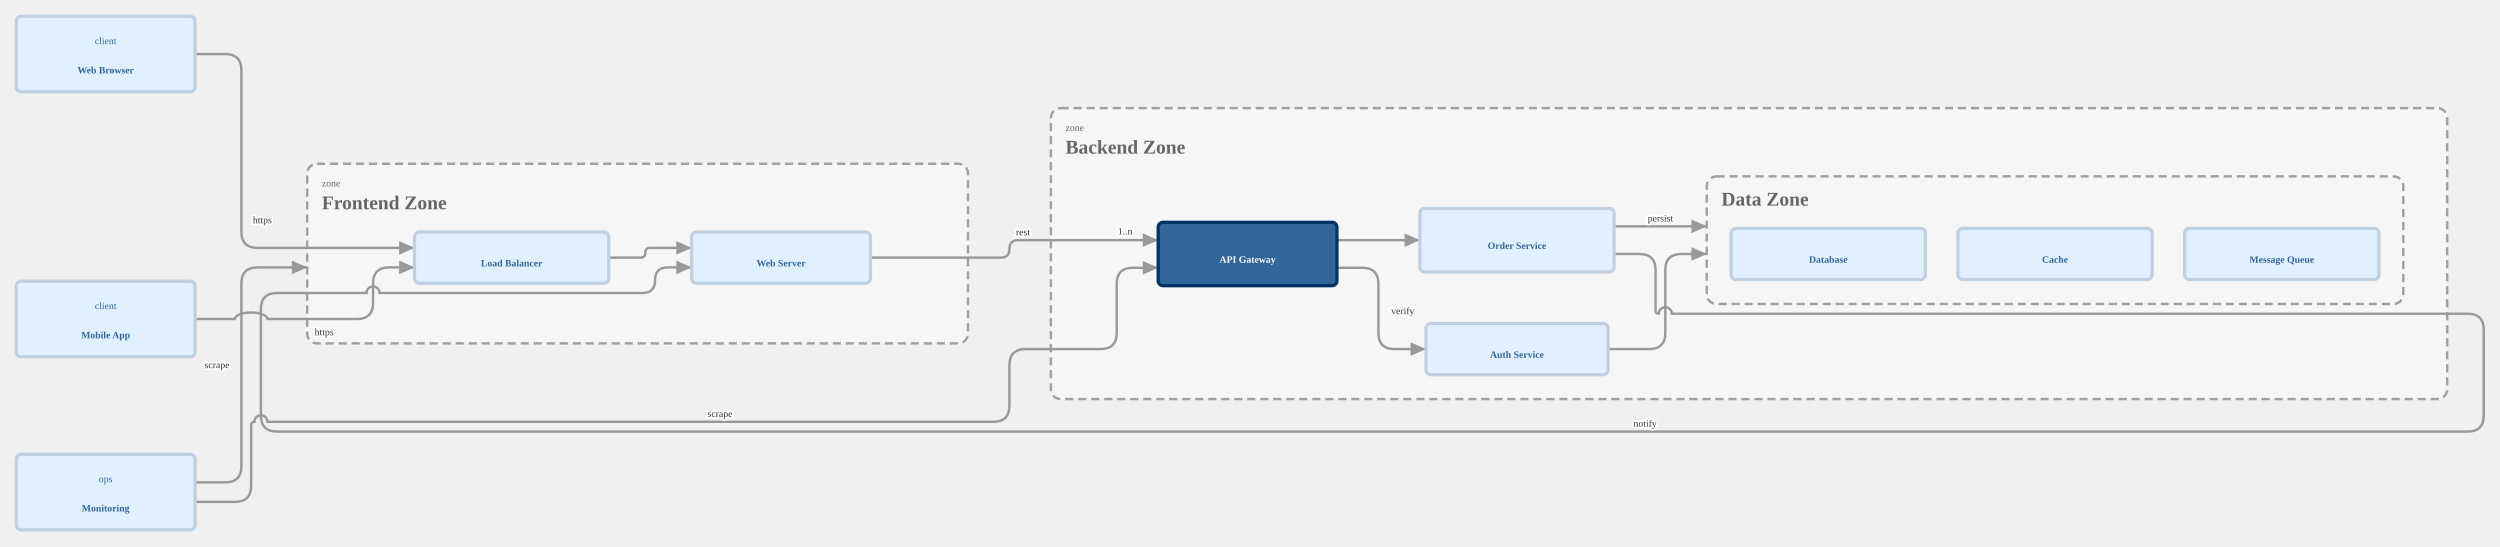
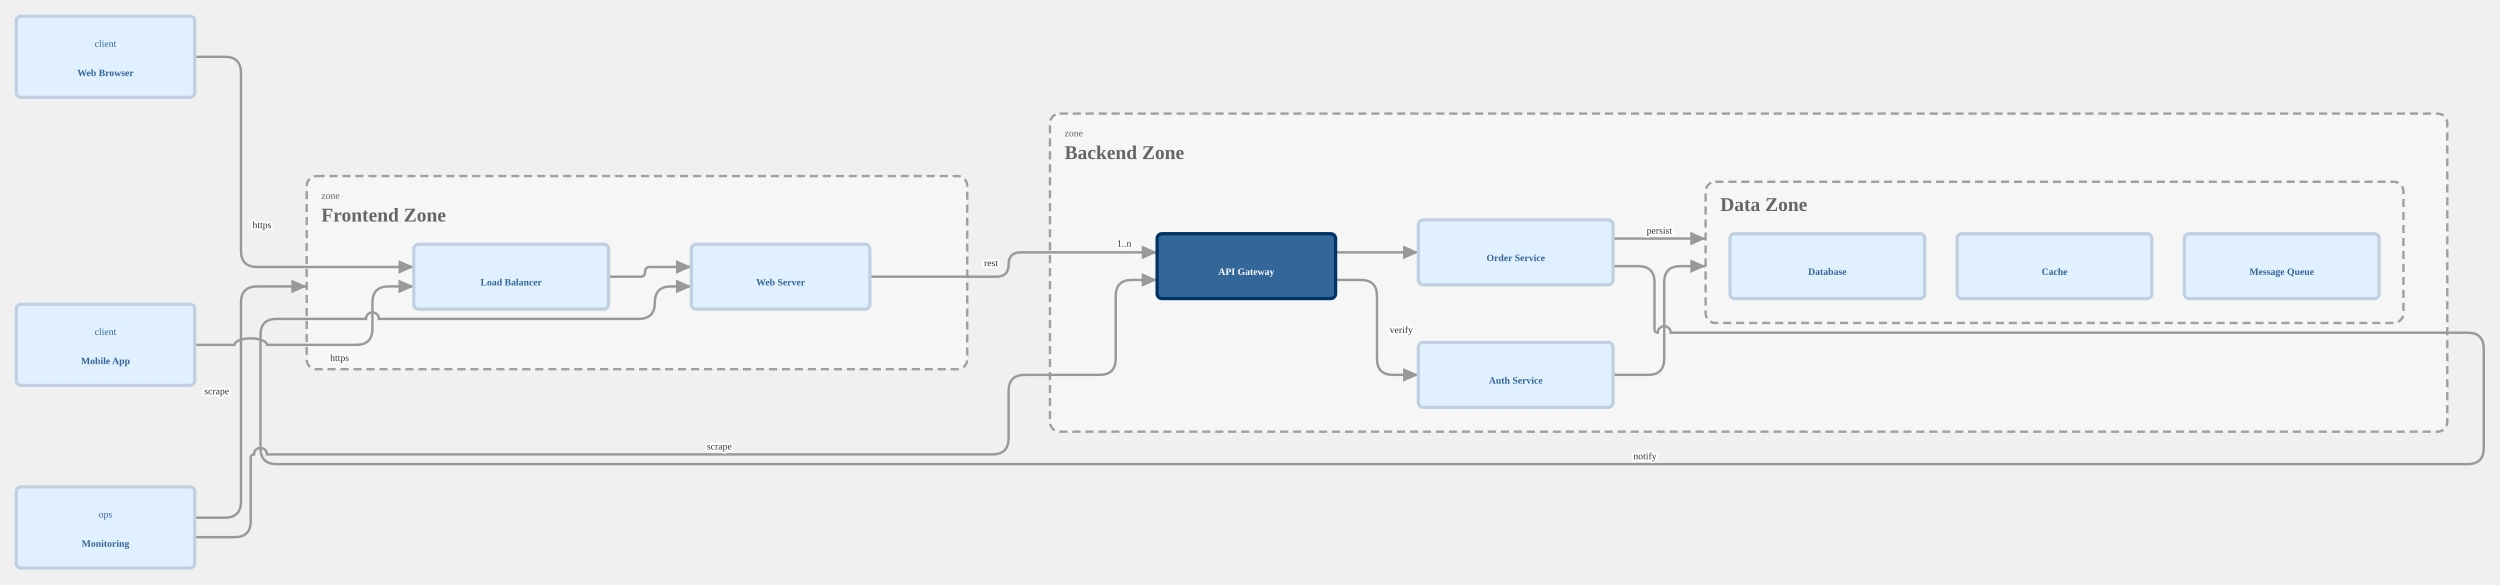
- <svg xmlns="http://www.w3.org/2000/svg" xmlns:xlink="http://www.w3.org/1999/xlink" viewBox="20 20 3076 672" width="3076" height="672">
+ <svg xmlns="http://www.w3.org/2000/svg" xmlns:xlink="http://www.w3.org/1999/xlink" viewBox="20 20 3081 720" width="3081" height="720">
  <defs>
    <style>
.gradia-1b78e744 { fill: none; stroke: #999999; stroke-width: 3 }
.gradia-72a34555 { fill: #999999 }
.gradia-8a894d87 { font-family: var(--gradia-font-family, 'Helvetica'), ui-sans-serif, -apple-system, Helvetica, Arial, sans-serif; font-size: var(--gradia-size-font-edge, 16px); text-anchor: end; fill: #333333; stroke: var(--gradia-color-edge-halo, #ffffff); stroke-width: 4.5; paint-order: stroke; stroke-linejoin: round }
.gradia-11dad4ff { font-family: var(--gradia-font-family, 'Helvetica'), ui-sans-serif, -apple-system, Helvetica, Arial, sans-serif; font-size: var(--gradia-size-font-edge, 16px); text-anchor: middle; fill: #333333; stroke: var(--gradia-color-edge-halo, #ffffff); stroke-width: 4.5; paint-order: stroke; stroke-linejoin: round }
.gradia-cc24e345 { font-family: var(--gradia-font-family, 'Helvetica'), ui-sans-serif, -apple-system, Helvetica, Arial, sans-serif; font-size: var(--gradia-size-font-arity, 16px); text-anchor: middle; fill: #333333; stroke: var(--gradia-color-edge-halo, #ffffff); stroke-width: 4.5; paint-order: stroke; stroke-linejoin: round }
.gradia-a6a22853 { fill: #e0f0ff; stroke: #c0d0e0; stroke-width: 4 }
.gradia-eb505b30 { fill: none; stroke: #336699; stroke-width: 2.5; stroke-linecap: round; stroke-linejoin: round }
.gradia-776a87aa { font-family: var(--gradia-font-family, 'Helvetica'), ui-sans-serif, -apple-system, Helvetica, Arial, sans-serif; font-size: var(--gradia-size-font-type, 16px); text-anchor: middle; fill: #336699 }
.gradia-769fb48f { font-family: var(--gradia-font-family, 'Helvetica'), ui-sans-serif, -apple-system, Helvetica, Arial, sans-serif; font-size: var(--gradia-size-font-node, 30px); font-weight: 600; text-anchor: middle; fill: #336699 }
.gradia-ceed8dfe { fill: #336699; stroke: #003366; stroke-width: 4 }
.gradia-823c8733 { fill: none; stroke: #ffffff; stroke-width: 2.5; stroke-linecap: round; stroke-linejoin: round }
.gradia-fc3c7305 { font-family: var(--gradia-font-family, 'Helvetica'), ui-sans-serif, -apple-system, Helvetica, Arial, sans-serif; font-size: var(--gradia-size-font-node, 30px); font-weight: 600; text-anchor: middle; fill: #ffffff }
.gradia-c2ff906f { fill: var(--gradia-color-container-box, #f6f6f6); stroke: var(--gradia-color-container-border, #a0a0a0); stroke-width: 3 }
.gradia-466acfed { font-family: var(--gradia-font-family, 'Helvetica'), ui-sans-serif, -apple-system, Helvetica, Arial, sans-serif; font-size: var(--gradia-size-font-type, 16px); fill: var(--gradia-color-container-name, #666666) }
.gradia-a062cd18 { font-family: var(--gradia-font-family, 'Helvetica'), ui-sans-serif, -apple-system, Helvetica, Arial, sans-serif; font-size: 24px; font-weight: 600; fill: var(--gradia-color-container-name, #666666) }
</style>
-     <marker id="gradia-1e11a467b412-arrow" viewBox="0 0 10 10" refX="9" refY="5" markerWidth="21" markerHeight="21" markerUnits="userSpaceOnUse" orient="auto-start-reverse">
+     <marker id="gradia-0856f05c92cf-arrow" viewBox="0 0 10 10" refX="9" refY="5" markerWidth="21" markerHeight="21" markerUnits="userSpaceOnUse" orient="auto-start-reverse">
      <path d="M 0 1 L 9 5 L 0 9 z" class="gradia-72a34555" />
    </marker>
  </defs>
  <a href="#frontend" xlink:href="#frontend">
-     <rect x="398" y="221.5" width="813" height="221" rx="12" class="gradia-c2ff906f" stroke-dasharray="10 6" />
-     <text x="416" y="249.5" class="gradia-466acfed">zone</text>
-     <text x="416" y="277.5" class="gradia-a062cd18">Frontend Zone</text>
+     <rect x="398" y="237" width="814" height="238" rx="12" class="gradia-c2ff906f" stroke-dasharray="10 6" />
+     <text x="416" y="265" class="gradia-466acfed">zone</text>
+     <text x="416" y="293" class="gradia-a062cd18">Frontend Zone</text>
  </a>
-   <rect x="1313" y="153" width="1718" height="358" rx="12" class="gradia-c2ff906f" stroke-dasharray="10 6" />
-   <text x="1331" y="181" class="gradia-466acfed">zone</text>
-   <text x="1331" y="209" class="gradia-a062cd18">Backend Zone</text>
-   <rect x="2120" y="237" width="857" height="157" rx="12" class="gradia-c2ff906f" stroke-dasharray="10 6" />
-   <text x="2138" y="273" class="gradia-a062cd18">Data Zone</text>
-   <path d="M 769 337 L 808 337 Q 814 337 814 331 L 814 331 Q 814 325 820 325 L 871 325" class="gradia-1b78e744" marker-end="url(#gradia-1e11a467b412-arrow)" />
-   <path d="M 1665 349.5 L 1696 349.5 Q 1716 349.5 1716 369.5 L 1716 429.5 Q 1716 449.5 1736 449.5 L 1774.5 449.5" class="gradia-1b78e744" marker-end="url(#gradia-1e11a467b412-arrow)" />
-   <path d="M 1665 315.5 L 1767 315.5" class="gradia-1b78e744" marker-end="url(#gradia-1e11a467b412-arrow)" />
-   <path d="M 2006 298.5 L 2120 298.5" class="gradia-1b78e744" marker-end="url(#gradia-1e11a467b412-arrow)" />
-   <path d="M 1998.5 449.5 L 2049 449.5 Q 2069 449.5 2069 429.5 L 2069 352.5 Q 2069 332.5 2089 332.5 L 2120 332.5" class="gradia-1b78e744" marker-end="url(#gradia-1e11a467b412-arrow)" />
-   <path d="M 260 86.5 L 297 86.5 Q 317 86.5 317 106.5 L 317 305 Q 317 325 337 325 L 530 325" class="gradia-1b78e744" marker-end="url(#gradia-1e11a467b412-arrow)" />
-   <path d="M 260 412.5 L 309 412.5 A 20 8 0 0 1 349 412.5 L 459 412.5 Q 479 412.5 479 392.5 L 479 369 Q 479 349 499 349 L 530 349" class="gradia-1b78e744" marker-end="url(#gradia-1e11a467b412-arrow)" />
-   <path d="M 1091 337 L 1251.25 337 Q 1262 337 1262 326.25 L 1262 326.25 Q 1262 315.5 1272.75 315.5 L 1445 315.5" class="gradia-1b78e744" marker-end="url(#gradia-1e11a467b412-arrow)" />
-   <path d="M 2006 332.5 L 2037 332.5 Q 2057 332.5 2057 352.5 L 2057 402 Q 2057 406 2061 406 L 2061 406 A 8 8 0 0 1 2077 406 L 3056 406 Q 3076 406 3076 426 L 3076 531 Q 3076 551 3056 551 L 361 551 Q 341 551 341 531 L 341 400.5 Q 341 380.5 361 380.5 L 471 380.5 A 8 8 0 0 1 487 380.5 L 810.25 380.5 Q 826 380.5 826 364.75 L 826 364.75 Q 826 349 841.75 349 L 871 349" class="gradia-1b78e744" marker-end="url(#gradia-1e11a467b412-arrow)" />
-   <path d="M 260 613.5 L 297 613.5 Q 317 613.5 317 593.5 L 317 369 Q 317 349 337 349 L 398 349" class="gradia-1b78e744" marker-end="url(#gradia-1e11a467b412-arrow)" />
-   <path d="M 260 637.5 L 309 637.5 Q 329 637.5 329 617.5 L 329 543 Q 329 539 333 539 L 333 539 A 8 8 0 0 1 349 539 L 1242 539 Q 1262 539 1262 519 L 1262 469.5 Q 1262 449.5 1282 449.5 L 1374 449.5 Q 1394 449.5 1394 429.5 L 1394 369.5 Q 1394 349.5 1414 349.5 L 1445 349.5" class="gradia-1b78e744" marker-end="url(#gradia-1e11a467b412-arrow)" />
-   <rect x="40" y="40" width="220" height="93" rx="6" class="gradia-a6a22853" />
-   <text x="150" y="74.3" class="gradia-776a87aa">client</text>
-   <text x="150" y="110.3" class="gradia-769fb48f">Web Browser</text>
-   <rect x="40" y="366" width="220" height="93" rx="6" class="gradia-a6a22853" />
-   <text x="150" y="400.3" class="gradia-776a87aa">client</text>
-   <text x="150" y="436.3" class="gradia-769fb48f">Mobile App</text>
-   <rect x="40" y="579" width="220" height="93" rx="6" class="gradia-a6a22853" />
-   <text x="150" y="613.3" class="gradia-776a87aa">ops</text>
-   <text x="150" y="649.3" class="gradia-769fb48f">Monitoring</text>
-   <rect x="530" y="305.5" width="239" height="63" rx="6" class="gradia-a6a22853" />
-   <text x="649.5" y="347.8" class="gradia-769fb48f">Load Balancer</text>
-   <rect x="871" y="305.5" width="220" height="63" rx="6" class="gradia-a6a22853" />
-   <text x="981" y="347.8" class="gradia-769fb48f">Web Server</text>
-   <rect x="1445" y="293.5" width="220" height="78" rx="6" class="gradia-ceed8dfe" />
-   <text x="1555" y="343.3" class="gradia-fc3c7305">API Gateway</text>
-   <rect x="1774.5" y="418" width="224" height="63" rx="6" class="gradia-a6a22853" />
-   <text x="1886.5" y="460.3" class="gradia-769fb48f">Auth Service</text>
-   <rect x="1767" y="276.5" width="239" height="78" rx="6" class="gradia-a6a22853" />
-   <text x="1886.5" y="326.3" class="gradia-769fb48f">Order Service</text>
-   <rect x="2150" y="301" width="239" height="63" rx="6" class="gradia-a6a22853" />
-   <text x="2269.5" y="343.3" class="gradia-769fb48f">Database</text>
-   <rect x="2429" y="301" width="239" height="63" rx="6" class="gradia-a6a22853" />
-   <text x="2548.5" y="343.3" class="gradia-769fb48f">Cache</text>
-   <rect x="2708" y="301" width="239" height="63" rx="6" class="gradia-a6a22853" />
-   <text x="2827.5" y="343.3" class="gradia-769fb48f">Message Queue</text>
-   <text x="1745.96" y="406.5" class="gradia-11dad4ff">verify</text>
-   <text x="2063" y="292.5" class="gradia-11dad4ff">persist</text>
-   <text x="342.8" y="294.688" class="gradia-11dad4ff">https</text>
-   <text x="418.778" y="432.5" class="gradia-11dad4ff">https</text>
-   <text x="1278.64" y="309.5" class="gradia-11dad4ff">rest</text>
-   <text x="2044.135" y="545" class="gradia-11dad4ff">notify</text>
-   <text x="287.04" y="472.969" class="gradia-11dad4ff">scrape</text>
-   <text x="905.885" y="533" class="gradia-11dad4ff">scrape</text>
-   <text x="1404.36" y="308.5" class="gradia-cc24e345">1..n</text>
+   <rect x="1314" y="160" width="1722" height="392" rx="12" class="gradia-c2ff906f" stroke-dasharray="10 6" />
+   <text x="1332" y="188" class="gradia-466acfed">zone</text>
+   <text x="1332" y="216" class="gradia-a062cd18">Backend Zone</text>
+   <rect x="2122" y="244" width="860" height="174" rx="12" class="gradia-c2ff906f" stroke-dasharray="10 6" />
+   <text x="2140" y="280" class="gradia-a062cd18">Data Zone</text>
+   <path d="M 770 361 L 809 361 Q 815 361 815 355 L 815 355 Q 815 349 821 349 L 872 349" class="gradia-1b78e744" marker-end="url(#gradia-0856f05c92cf-arrow)" />
+   <path d="M 1666 365 L 1697 365 Q 1717 365 1717 385 L 1717 462 Q 1717 482 1737 482 L 1768 482" class="gradia-1b78e744" marker-end="url(#gradia-0856f05c92cf-arrow)" />
+   <path d="M 1666 331 L 1768 331" class="gradia-1b78e744" marker-end="url(#gradia-0856f05c92cf-arrow)" />
+   <path d="M 2008 314 L 2122 314" class="gradia-1b78e744" marker-end="url(#gradia-0856f05c92cf-arrow)" />
+   <path d="M 2008 482 L 2051 482 Q 2071 482 2071 462 L 2071 368 Q 2071 348 2091 348 L 2122 348" class="gradia-1b78e744" marker-end="url(#gradia-0856f05c92cf-arrow)" />
+   <path d="M 260 90 L 297 90 Q 317 90 317 110 L 317 329 Q 317 349 337 349 L 530 349" class="gradia-1b78e744" marker-end="url(#gradia-0856f05c92cf-arrow)" />
+   <path d="M 260 445 L 309 445 A 20 8 0 0 1 349 445 L 459 445 Q 479 445 479 425 L 479 393 Q 479 373 499 373 L 530 373" class="gradia-1b78e744" marker-end="url(#gradia-0856f05c92cf-arrow)" />
+   <path d="M 1092 361 L 1248 361 Q 1263 361 1263 346 L 1263 346 Q 1263 331 1278 331 L 1446 331" class="gradia-1b78e744" marker-end="url(#gradia-0856f05c92cf-arrow)" />
+   <path d="M 2008 348 L 2039 348 Q 2059 348 2059 368 L 2059 426 Q 2059 430 2063 430 L 2063 430 A 8 8 0 0 1 2079 430 L 3061 430 Q 3081 430 3081 450 L 3081 572 Q 3081 592 3061 592 L 361 592 Q 341 592 341 572 L 341 433 Q 341 413 361 413 L 471 413 A 8 8 0 0 1 487 413 L 807 413 Q 827 413 827 393 L 827 393 Q 827 373 847 373 L 872 373" class="gradia-1b78e744" marker-end="url(#gradia-0856f05c92cf-arrow)" />
+   <path d="M 260 658 L 297 658 Q 317 658 317 638 L 317 393 Q 317 373 337 373 L 398 373" class="gradia-1b78e744" marker-end="url(#gradia-0856f05c92cf-arrow)" />
+   <path d="M 260 682 L 309 682 Q 329 682 329 662 L 329 584 Q 329 580 333 580 L 333 580 A 8 8 0 0 1 349 580 L 1243 580 Q 1263 580 1263 560 L 1263 502 Q 1263 482 1283 482 L 1375 482 Q 1395 482 1395 462 L 1395 385 Q 1395 365 1415 365 L 1446 365" class="gradia-1b78e744" marker-end="url(#gradia-0856f05c92cf-arrow)" />
+   <rect x="40" y="40" width="220" height="100" rx="6" class="gradia-a6a22853" />
+   <text x="150" y="77.8" class="gradia-776a87aa">client</text>
+   <text x="150" y="113.8" class="gradia-769fb48f">Web Browser</text>
+   <rect x="40" y="395" width="220" height="100" rx="6" class="gradia-a6a22853" />
+   <text x="150" y="432.8" class="gradia-776a87aa">client</text>
+   <text x="150" y="468.8" class="gradia-769fb48f">Mobile App</text>
+   <rect x="40" y="620" width="220" height="100" rx="6" class="gradia-a6a22853" />
+   <text x="150" y="657.8" class="gradia-776a87aa">ops</text>
+   <text x="150" y="693.8" class="gradia-769fb48f">Monitoring</text>
+   <rect x="530" y="321" width="240" height="80" rx="6" class="gradia-a6a22853" />
+   <text x="650" y="371.8" class="gradia-769fb48f">Load Balancer</text>
+   <rect x="872" y="321" width="220" height="80" rx="6" class="gradia-a6a22853" />
+   <text x="982" y="371.8" class="gradia-769fb48f">Web Server</text>
+   <rect x="1446" y="308" width="220" height="80" rx="6" class="gradia-ceed8dfe" />
+   <text x="1556" y="358.8" class="gradia-fc3c7305">API Gateway</text>
+   <rect x="1768" y="442" width="240" height="80" rx="6" class="gradia-a6a22853" />
+   <text x="1888" y="492.8" class="gradia-769fb48f">Auth Service</text>
+   <rect x="1768" y="291" width="240" height="80" rx="6" class="gradia-a6a22853" />
+   <text x="1888" y="341.8" class="gradia-769fb48f">Order Service</text>
+   <rect x="2152" y="308" width="240" height="80" rx="6" class="gradia-a6a22853" />
+   <text x="2272" y="358.8" class="gradia-769fb48f">Database</text>
+   <rect x="2432" y="308" width="240" height="80" rx="6" class="gradia-a6a22853" />
+   <text x="2552" y="358.8" class="gradia-769fb48f">Cache</text>
+   <rect x="2712" y="308" width="240" height="80" rx="6" class="gradia-a6a22853" />
+   <text x="2832" y="358.8" class="gradia-769fb48f">Message Queue</text>
+   <text x="1746.96" y="430.5" class="gradia-11dad4ff">verify</text>
+   <text x="2065" y="308" class="gradia-11dad4ff">persist</text>
+   <text x="342.8" y="301.188" class="gradia-11dad4ff">https</text>
+   <text x="438.489" y="465" class="gradia-11dad4ff">https</text>
+   <text x="1241.36" y="348" class="gradia-11dad4ff">rest</text>
+   <text x="2047.26" y="586" class="gradia-11dad4ff">notify</text>
+   <text x="287.04" y="505.938" class="gradia-11dad4ff">scrape</text>
+   <text x="906.51" y="574" class="gradia-11dad4ff">scrape</text>
+   <text x="1405.36" y="324" class="gradia-cc24e345">1..n</text>
</svg>
